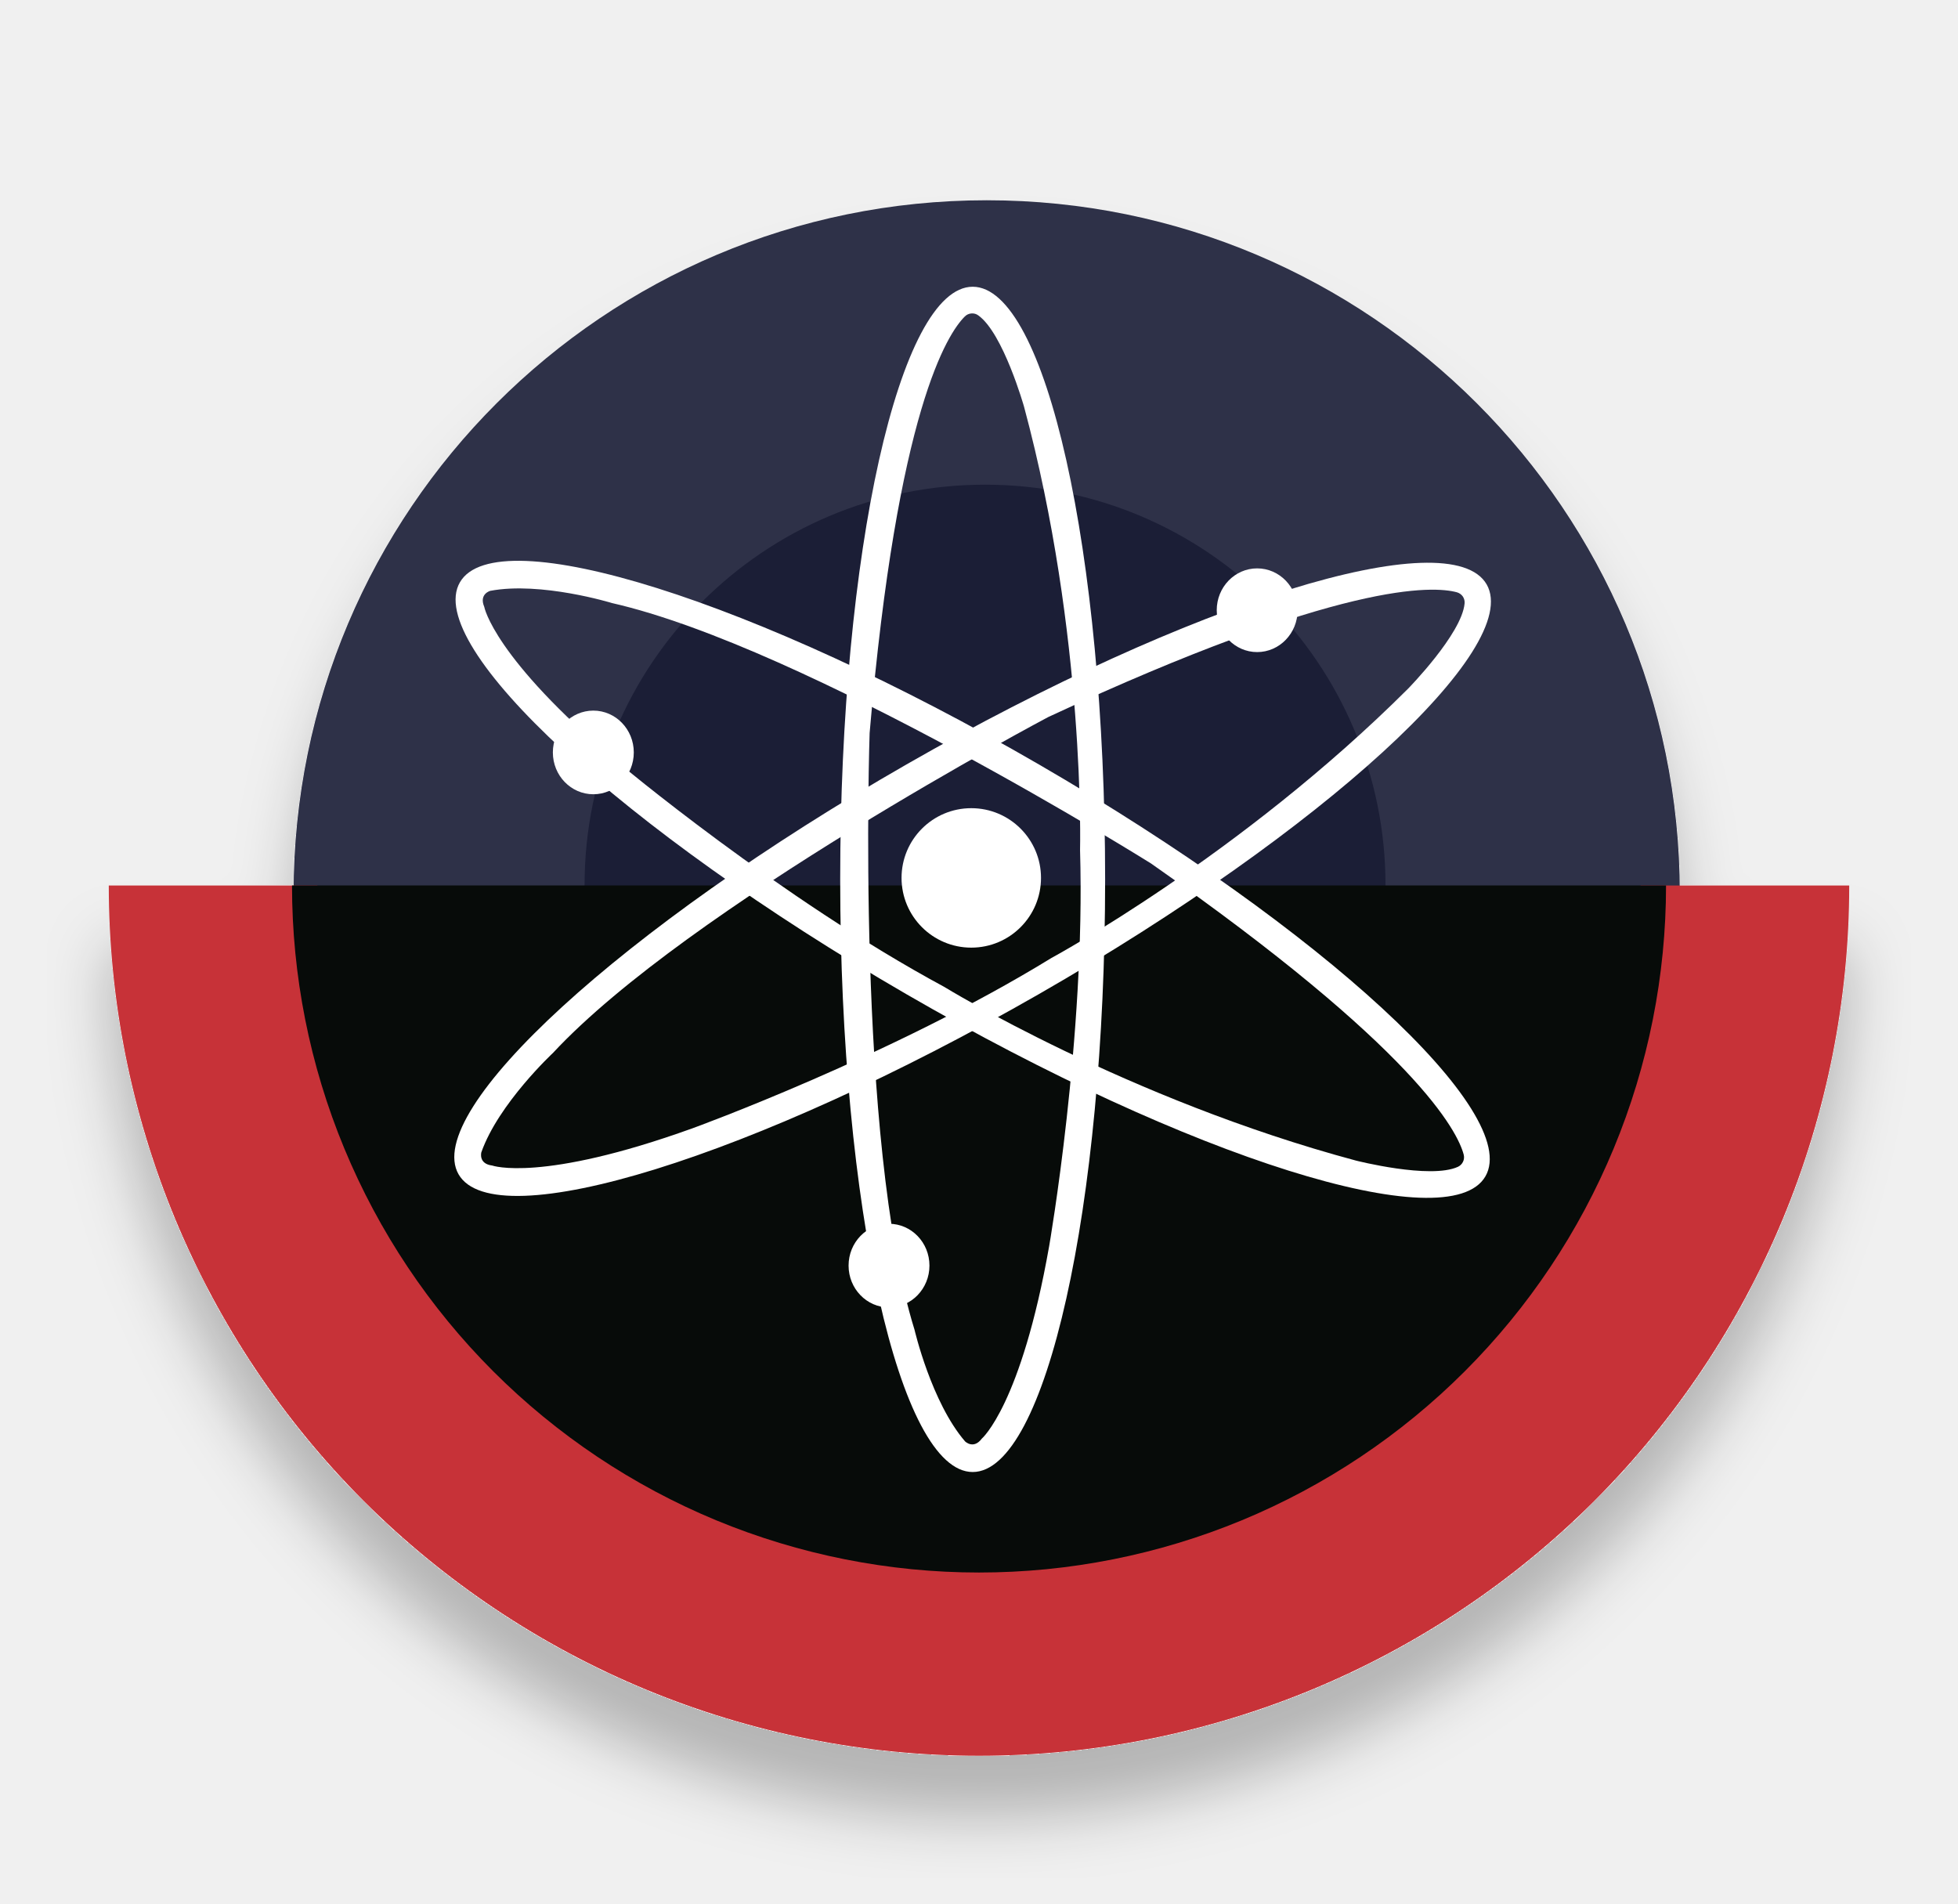
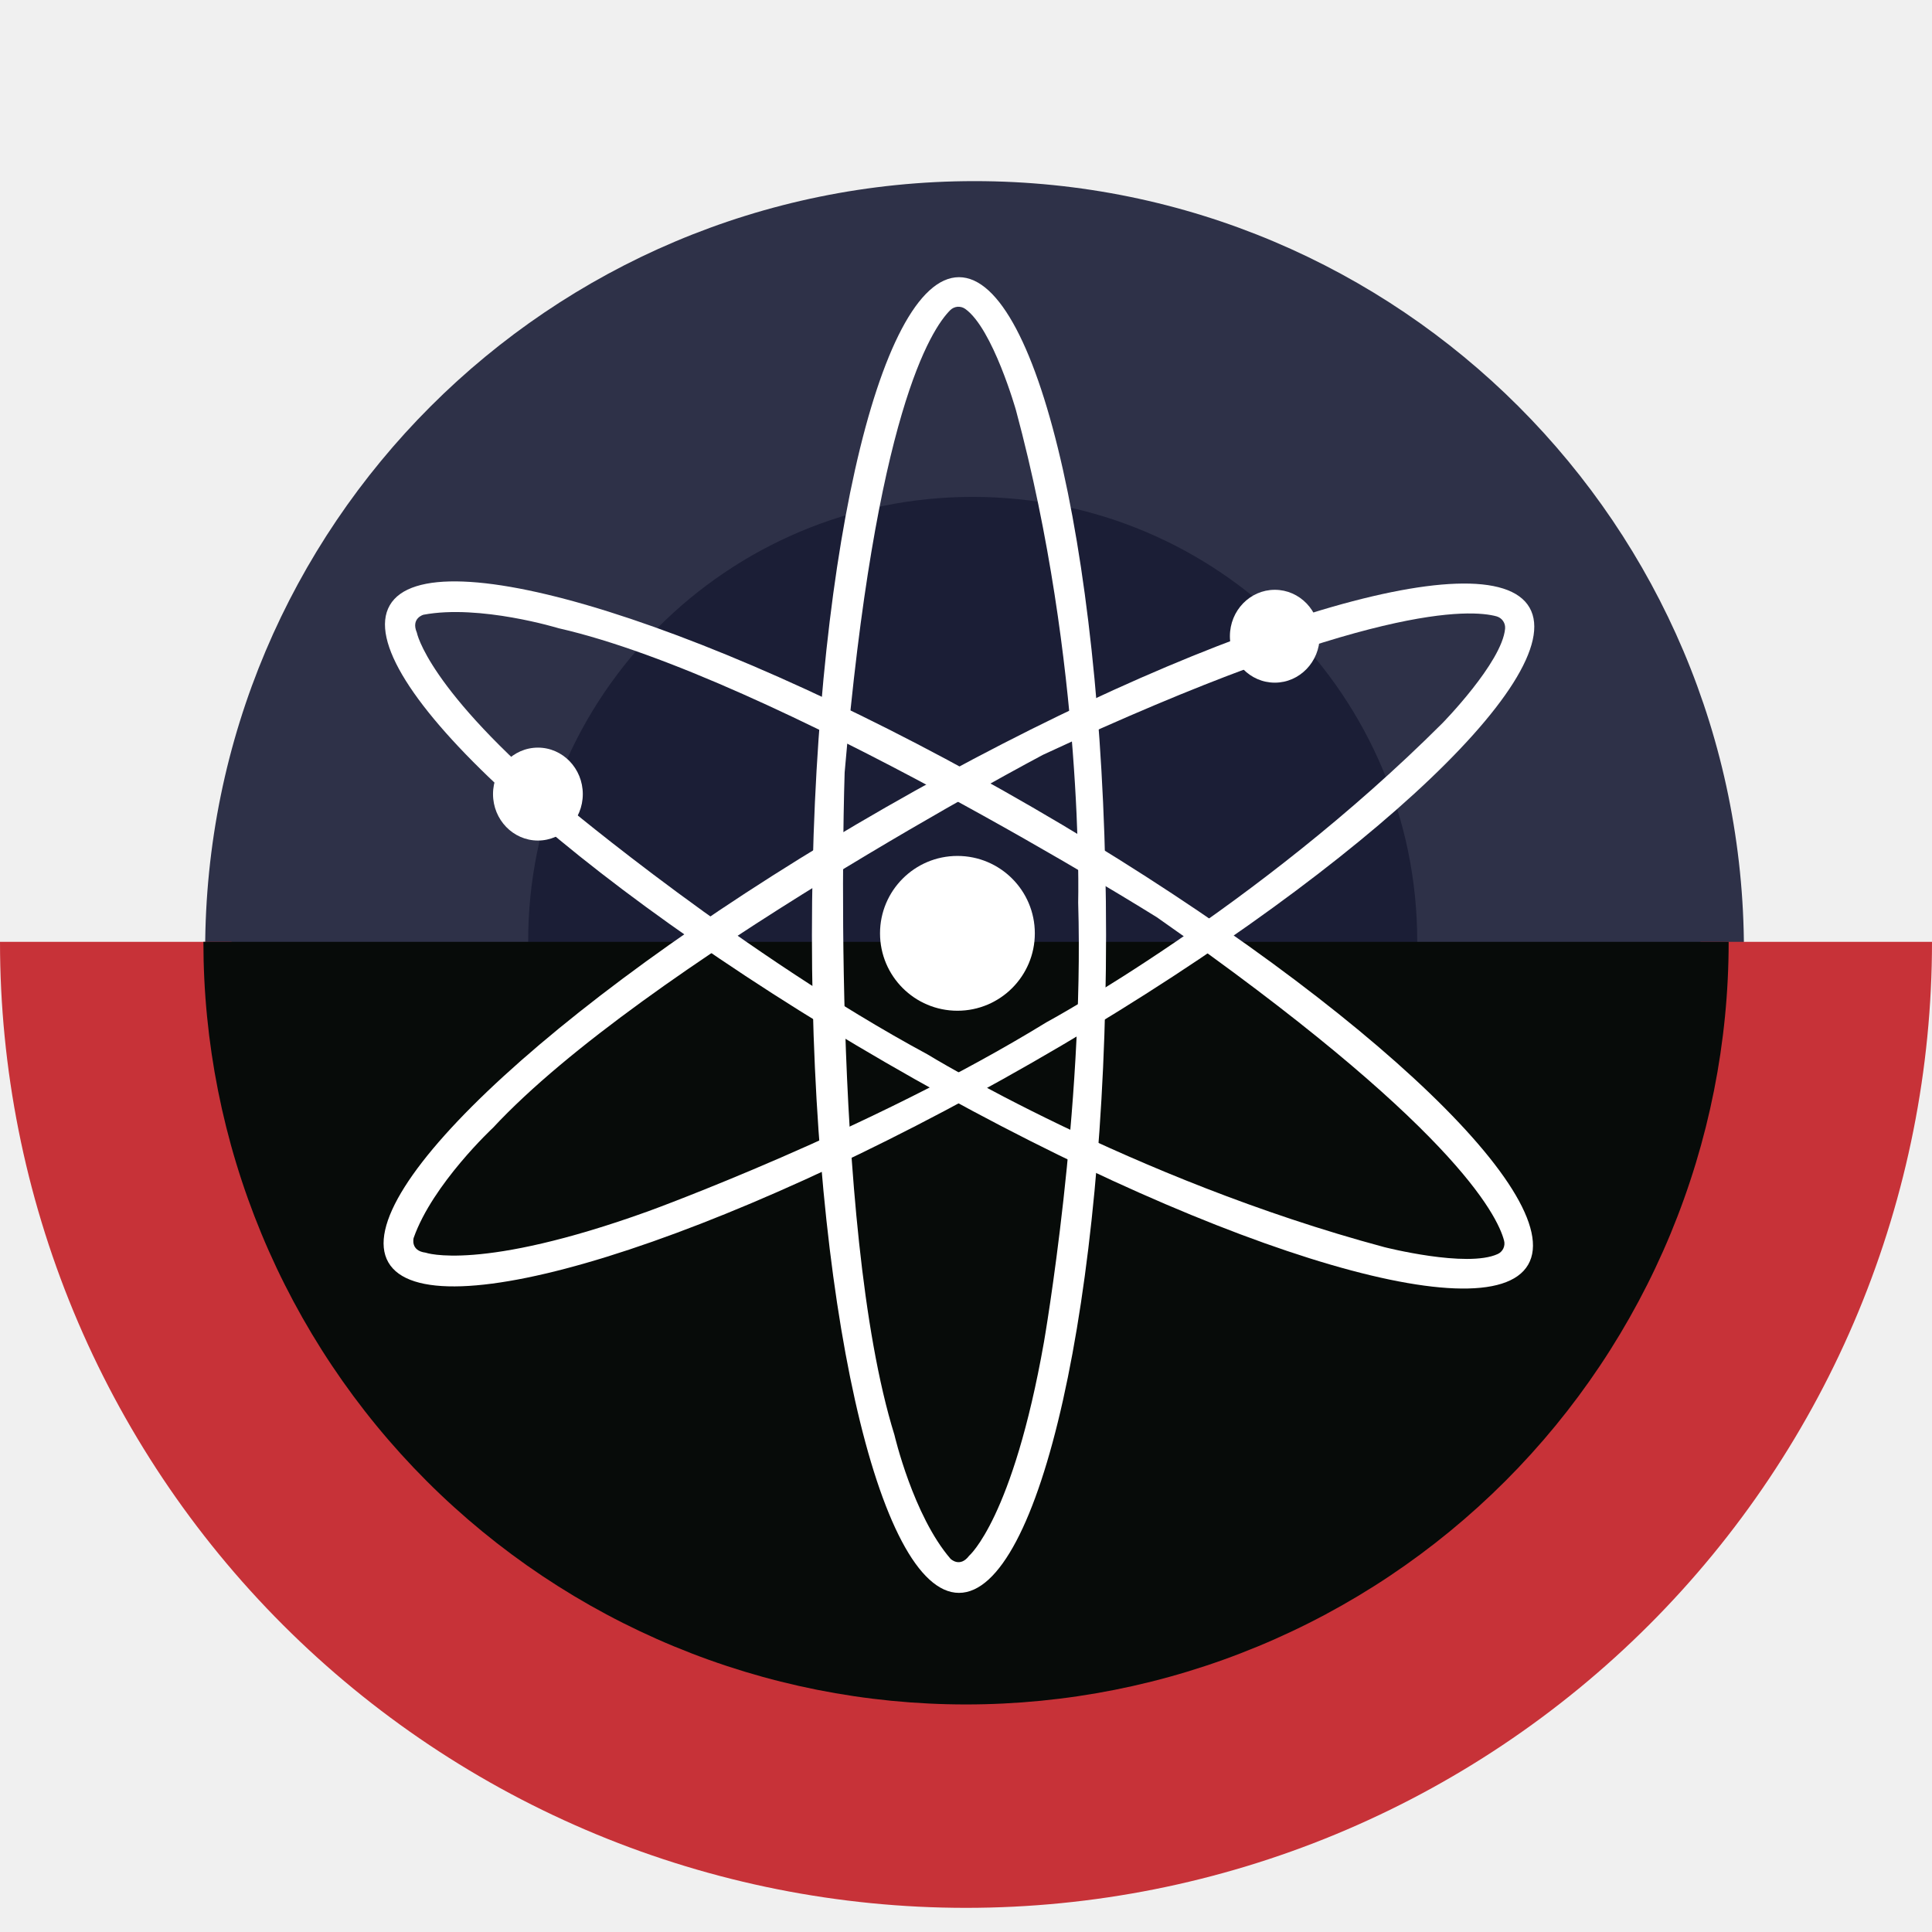
- <svg xmlns="http://www.w3.org/2000/svg" width="36" height="35" viewBox="0 0 36 35" fill="none">
-   <g filter="url(#filter0_d_308_1766)">
-     <path d="M18.142 29.168C25.18 29.168 30.885 23.463 30.885 16.425C30.885 9.387 25.18 3.682 18.142 3.682C11.104 3.682 5.398 9.387 5.398 16.425C5.398 23.463 11.104 29.168 18.142 29.168Z" fill="#2E3148" />
-     <path d="M18.111 23.637C22.177 23.637 25.474 20.34 25.474 16.274C25.474 12.208 22.177 8.911 18.111 8.911C14.044 8.911 10.748 12.208 10.748 16.274C10.748 20.34 14.044 23.637 18.111 23.637Z" fill="#1B1E36" />
-     <path d="M34 16.281C34 18.382 33.586 20.462 32.782 22.404C31.978 24.345 30.799 26.109 29.314 27.595C27.828 29.08 26.064 30.259 24.123 31.063C22.182 31.867 20.101 32.281 18 32.281C15.899 32.281 13.818 31.867 11.877 31.063C9.936 30.259 8.172 29.08 6.686 27.595C5.201 26.109 4.022 24.345 3.218 22.404C2.414 20.462 2 18.382 2 16.281H5.835C5.835 17.878 6.149 19.46 6.761 20.936C7.372 22.412 8.268 23.753 9.398 24.883C10.527 26.012 11.869 26.909 13.345 27.52C14.82 28.131 16.402 28.446 18 28.446C19.598 28.446 21.18 28.131 22.655 27.52C24.131 26.909 25.473 26.012 26.602 24.883C27.732 23.753 28.628 22.412 29.239 20.936C29.851 19.46 30.165 17.878 30.165 16.281H34Z" fill="#C73238" />
-     <path d="M30.632 16.28C30.632 17.939 30.305 19.582 29.67 21.114C29.035 22.647 28.105 24.039 26.932 25.212C25.759 26.385 24.367 27.316 22.834 27.951C21.302 28.585 19.659 28.912 18 28.912C16.341 28.912 14.699 28.585 13.166 27.951C11.634 27.316 10.241 26.385 9.068 25.212C7.895 24.039 6.965 22.647 6.33 21.114C5.695 19.582 5.369 17.939 5.369 16.28L18 16.28H30.632Z" fill="#070B09" />
-     <path d="M17.884 5.272C16.538 5.272 15.448 10.15 15.448 16.168C15.448 22.186 16.538 27.064 17.884 27.064C19.229 27.064 20.319 22.186 20.319 16.168C20.319 10.15 19.229 5.272 17.884 5.272ZM18.052 26.45C17.898 26.655 17.744 26.501 17.744 26.501C17.125 25.783 16.815 24.45 16.815 24.45C15.731 20.963 15.989 13.477 15.989 13.477C16.498 7.533 17.425 6.129 17.74 5.818C17.772 5.786 17.814 5.766 17.86 5.763C17.905 5.759 17.95 5.771 17.986 5.798C18.444 6.122 18.828 7.477 18.828 7.477C19.96 11.682 19.858 15.63 19.858 15.63C19.96 19.065 19.29 22.911 19.29 22.911C18.774 25.834 18.052 26.45 18.052 26.45Z" fill="white" />
-     <path d="M27.334 10.745C26.664 9.578 21.89 11.06 16.668 14.054C11.446 17.049 7.762 20.423 8.431 21.59C9.1 22.756 13.874 21.275 19.097 18.28C24.319 15.285 28.003 11.912 27.334 10.745ZM9.049 21.429C8.792 21.397 8.85 21.186 8.85 21.186C9.165 20.292 10.166 19.36 10.166 19.36C12.652 16.685 19.274 13.183 19.274 13.183C24.683 10.667 26.362 10.773 26.788 10.89C26.832 10.903 26.87 10.93 26.896 10.967C26.921 11.005 26.933 11.05 26.928 11.096C26.877 11.654 25.89 12.661 25.89 12.661C22.808 15.737 19.332 17.613 19.332 17.613C16.403 19.412 12.734 20.744 12.734 20.744C9.942 21.75 9.049 21.429 9.049 21.429H9.049Z" fill="white" />
-     <path d="M27.311 21.628C27.986 20.464 24.311 17.075 19.107 14.058C13.903 11.041 9.13 9.54 8.456 10.706C7.782 11.872 11.455 15.26 16.662 18.277C21.869 21.294 26.637 22.794 27.311 21.628ZM8.903 11.156C8.803 10.92 9.014 10.863 9.014 10.863C9.945 10.687 11.254 11.088 11.254 11.088C14.814 11.899 21.162 15.875 21.162 15.875C26.05 19.295 26.799 20.802 26.912 21.229C26.923 21.273 26.919 21.32 26.899 21.36C26.88 21.401 26.846 21.434 26.805 21.453C26.295 21.686 24.93 21.338 24.93 21.338C20.723 20.21 17.358 18.143 17.358 18.143C14.335 16.513 11.346 14.004 11.346 14.004C9.074 12.091 8.904 11.159 8.904 11.159L8.903 11.156Z" fill="white" />
-     <path d="M17.858 17.423C18.566 17.423 19.14 16.849 19.14 16.141C19.14 15.433 18.566 14.859 17.858 14.859C17.15 14.859 16.576 15.433 16.576 16.141C16.576 16.849 17.15 17.423 17.858 17.423Z" fill="white" />
-     <path d="M23.114 11.989C23.525 11.989 23.858 11.644 23.858 11.219C23.858 10.795 23.525 10.45 23.114 10.45C22.703 10.45 22.371 10.795 22.371 11.219C22.371 11.644 22.703 11.989 23.114 11.989Z" fill="white" />
-     <path d="M10.909 14.603C11.32 14.603 11.653 14.259 11.653 13.834C11.653 13.409 11.32 13.065 10.909 13.065C10.498 13.065 10.165 13.409 10.165 13.834C10.165 14.259 10.498 14.603 10.909 14.603Z" fill="white" />
-     <path d="M16.345 24.038C16.756 24.038 17.089 23.693 17.089 23.269C17.089 22.844 16.756 22.5 16.345 22.5C15.934 22.5 15.602 22.844 15.602 23.269C15.602 23.693 15.934 24.038 16.345 24.038Z" fill="white" />
+ <svg xmlns="http://www.w3.org/2000/svg" width="32" height="32" viewBox="0 0 32 32" fill="none">
+   <g clip-path="url(#clip0_1022_136)">
+     <path d="M16.141 28.487C23.179 28.487 28.885 22.782 28.885 15.744C28.885 8.706 23.179 3 16.141 3C9.103 3 3.398 8.706 3.398 15.744C3.398 22.782 9.103 28.487 16.141 28.487Z" fill="#2E3148" />
+     <path d="M16.111 22.956C20.177 22.956 23.474 19.659 23.474 15.593C23.474 11.527 20.177 8.23 16.111 8.23C12.044 8.23 8.748 11.527 8.748 15.593C8.748 19.659 12.044 22.956 16.111 22.956Z" fill="#1B1E36" />
+     <path d="M32 15.6C32 17.701 31.586 19.781 30.782 21.723C29.978 23.664 28.799 25.428 27.314 26.913C25.828 28.399 24.064 29.578 22.123 30.382C20.182 31.186 18.101 31.6 16 31.6C13.899 31.6 11.818 31.186 9.877 30.382C7.936 29.578 6.172 28.399 4.686 26.913C3.201 25.428 2.022 23.664 1.218 21.723C0.414 19.781 0 17.701 0 15.6H3.835C3.835 17.197 4.149 18.779 4.761 20.255C5.372 21.731 6.268 23.072 7.398 24.202C8.528 25.331 9.869 26.228 11.345 26.839C12.821 27.45 14.402 27.765 16 27.765C17.598 27.765 19.179 27.45 20.655 26.839C22.131 26.228 23.472 25.331 24.602 24.202C25.732 23.072 26.628 21.731 27.239 20.255C27.851 18.779 28.165 17.197 28.165 15.6H32Z" fill="#C73238" />
+     <path d="M28.632 15.6C28.632 17.259 28.305 18.901 27.67 20.434C27.035 21.966 26.105 23.359 24.932 24.532C23.759 25.705 22.367 26.635 20.834 27.27C19.302 27.905 17.659 28.231 16 28.231C14.341 28.231 12.699 27.905 11.166 27.27C9.634 26.635 8.241 25.705 7.068 24.532C5.895 23.359 4.965 21.966 4.33 20.434C3.695 18.901 3.369 17.259 3.369 15.6H16H28.632Z" fill="#070B09" />
+     <path d="M15.884 4.591C14.539 4.591 13.448 9.469 13.448 15.487C13.448 21.505 14.539 26.383 15.884 26.383C17.229 26.383 18.32 21.505 18.32 15.487C18.32 9.469 17.229 4.591 15.884 4.591ZM16.052 25.768C15.898 25.973 15.744 25.819 15.744 25.819C15.125 25.102 14.815 23.768 14.815 23.768C13.732 20.282 13.99 12.795 13.99 12.795C14.499 6.852 15.425 5.448 15.74 5.136C15.773 5.104 15.815 5.085 15.86 5.081C15.905 5.078 15.95 5.09 15.987 5.116C16.444 5.44 16.828 6.796 16.828 6.796C17.961 11 17.858 14.949 17.858 14.949C17.961 18.384 17.291 22.23 17.291 22.23C16.775 25.152 16.052 25.768 16.052 25.768Z" fill="white" />
+     <path d="M25.334 10.064C24.665 8.897 19.891 10.379 14.669 13.373C9.446 16.368 5.762 19.742 6.432 20.908C7.101 22.075 11.875 20.594 17.097 17.599C22.32 14.604 26.004 11.23 25.334 10.064ZM7.049 20.748C6.793 20.716 6.851 20.505 6.851 20.505C7.165 19.611 8.166 18.679 8.166 18.679C10.653 16.004 17.275 12.502 17.275 12.502C22.683 9.986 24.363 10.092 24.789 10.209C24.833 10.222 24.871 10.249 24.896 10.286C24.922 10.324 24.933 10.369 24.929 10.414C24.877 10.973 23.89 11.979 23.89 11.979C20.809 15.056 17.333 16.932 17.333 16.932C14.404 18.731 10.735 20.063 10.735 20.063C7.943 21.069 7.049 20.748 7.049 20.748Z" fill="white" />
+     <path d="M25.311 20.947C25.986 19.783 22.312 16.393 17.108 13.376C11.904 10.359 7.13 8.859 6.456 10.025C5.782 11.191 9.456 14.578 14.663 17.595C19.87 20.613 24.637 22.113 25.311 20.947ZM6.903 10.475C6.804 10.238 7.014 10.182 7.014 10.182C7.946 10.006 9.254 10.406 9.254 10.406C12.814 11.217 19.163 15.194 19.163 15.194C24.05 18.614 24.8 20.12 24.912 20.548C24.924 20.592 24.919 20.638 24.9 20.679C24.88 20.72 24.847 20.753 24.806 20.771C24.296 21.005 22.931 20.657 22.931 20.657C18.724 19.529 15.359 17.462 15.359 17.462C12.336 15.832 9.346 13.323 9.346 13.323C7.075 11.41 6.904 10.477 6.904 10.477L6.903 10.475Z" fill="white" />
+     <path d="M15.858 16.741C16.566 16.741 17.14 16.167 17.14 15.459C17.14 14.751 16.566 14.177 15.858 14.177C15.15 14.177 14.576 14.751 14.576 15.459C14.576 16.167 15.15 16.741 15.858 16.741Z" fill="white" />
+     <path d="M21.115 11.307C21.525 11.307 21.858 10.963 21.858 10.538C21.858 10.113 21.525 9.769 21.115 9.769C20.704 9.769 20.371 10.113 20.371 10.538C20.371 10.963 20.704 11.307 21.115 11.307Z" fill="white" />
+     <path d="M8.91 13.922C9.32 13.922 9.653 13.577 9.653 13.153C9.653 12.728 9.32 12.383 8.91 12.383C8.499 12.383 8.166 12.728 8.166 13.153C8.166 13.577 8.499 13.922 8.91 13.922Z" fill="white" />
  </g>
  <defs>
-     <filter id="filter0_d_308_1766" x="0.877" y="0" width="34.246" height="34.526" filterUnits="userSpaceOnUse" color-interpolation-filters="sRGB">
-       <feFlood flood-opacity="0" result="BackgroundImageFix" />
-       <feColorMatrix in="SourceAlpha" type="matrix" values="0 0 0 0 0 0 0 0 0 0 0 0 0 0 0 0 0 0 127 0" result="hardAlpha" />
-       <feOffset dy="1.123" />
-       <feGaussianBlur stdDeviation="0.561" />
-       <feComposite in2="hardAlpha" operator="out" />
-       <feColorMatrix type="matrix" values="0 0 0 0 0 0 0 0 0 0 0 0 0 0 0 0 0 0 0.25 0" />
-       <feBlend mode="normal" in2="BackgroundImageFix" result="effect1_dropShadow_308_1766" />
-       <feBlend mode="normal" in="SourceGraphic" in2="effect1_dropShadow_308_1766" result="shape" />
-     </filter>
+     <clipPath id="clip0_1022_136">
+       <rect width="32" height="32" fill="white" />
+     </clipPath>
  </defs>
</svg>
